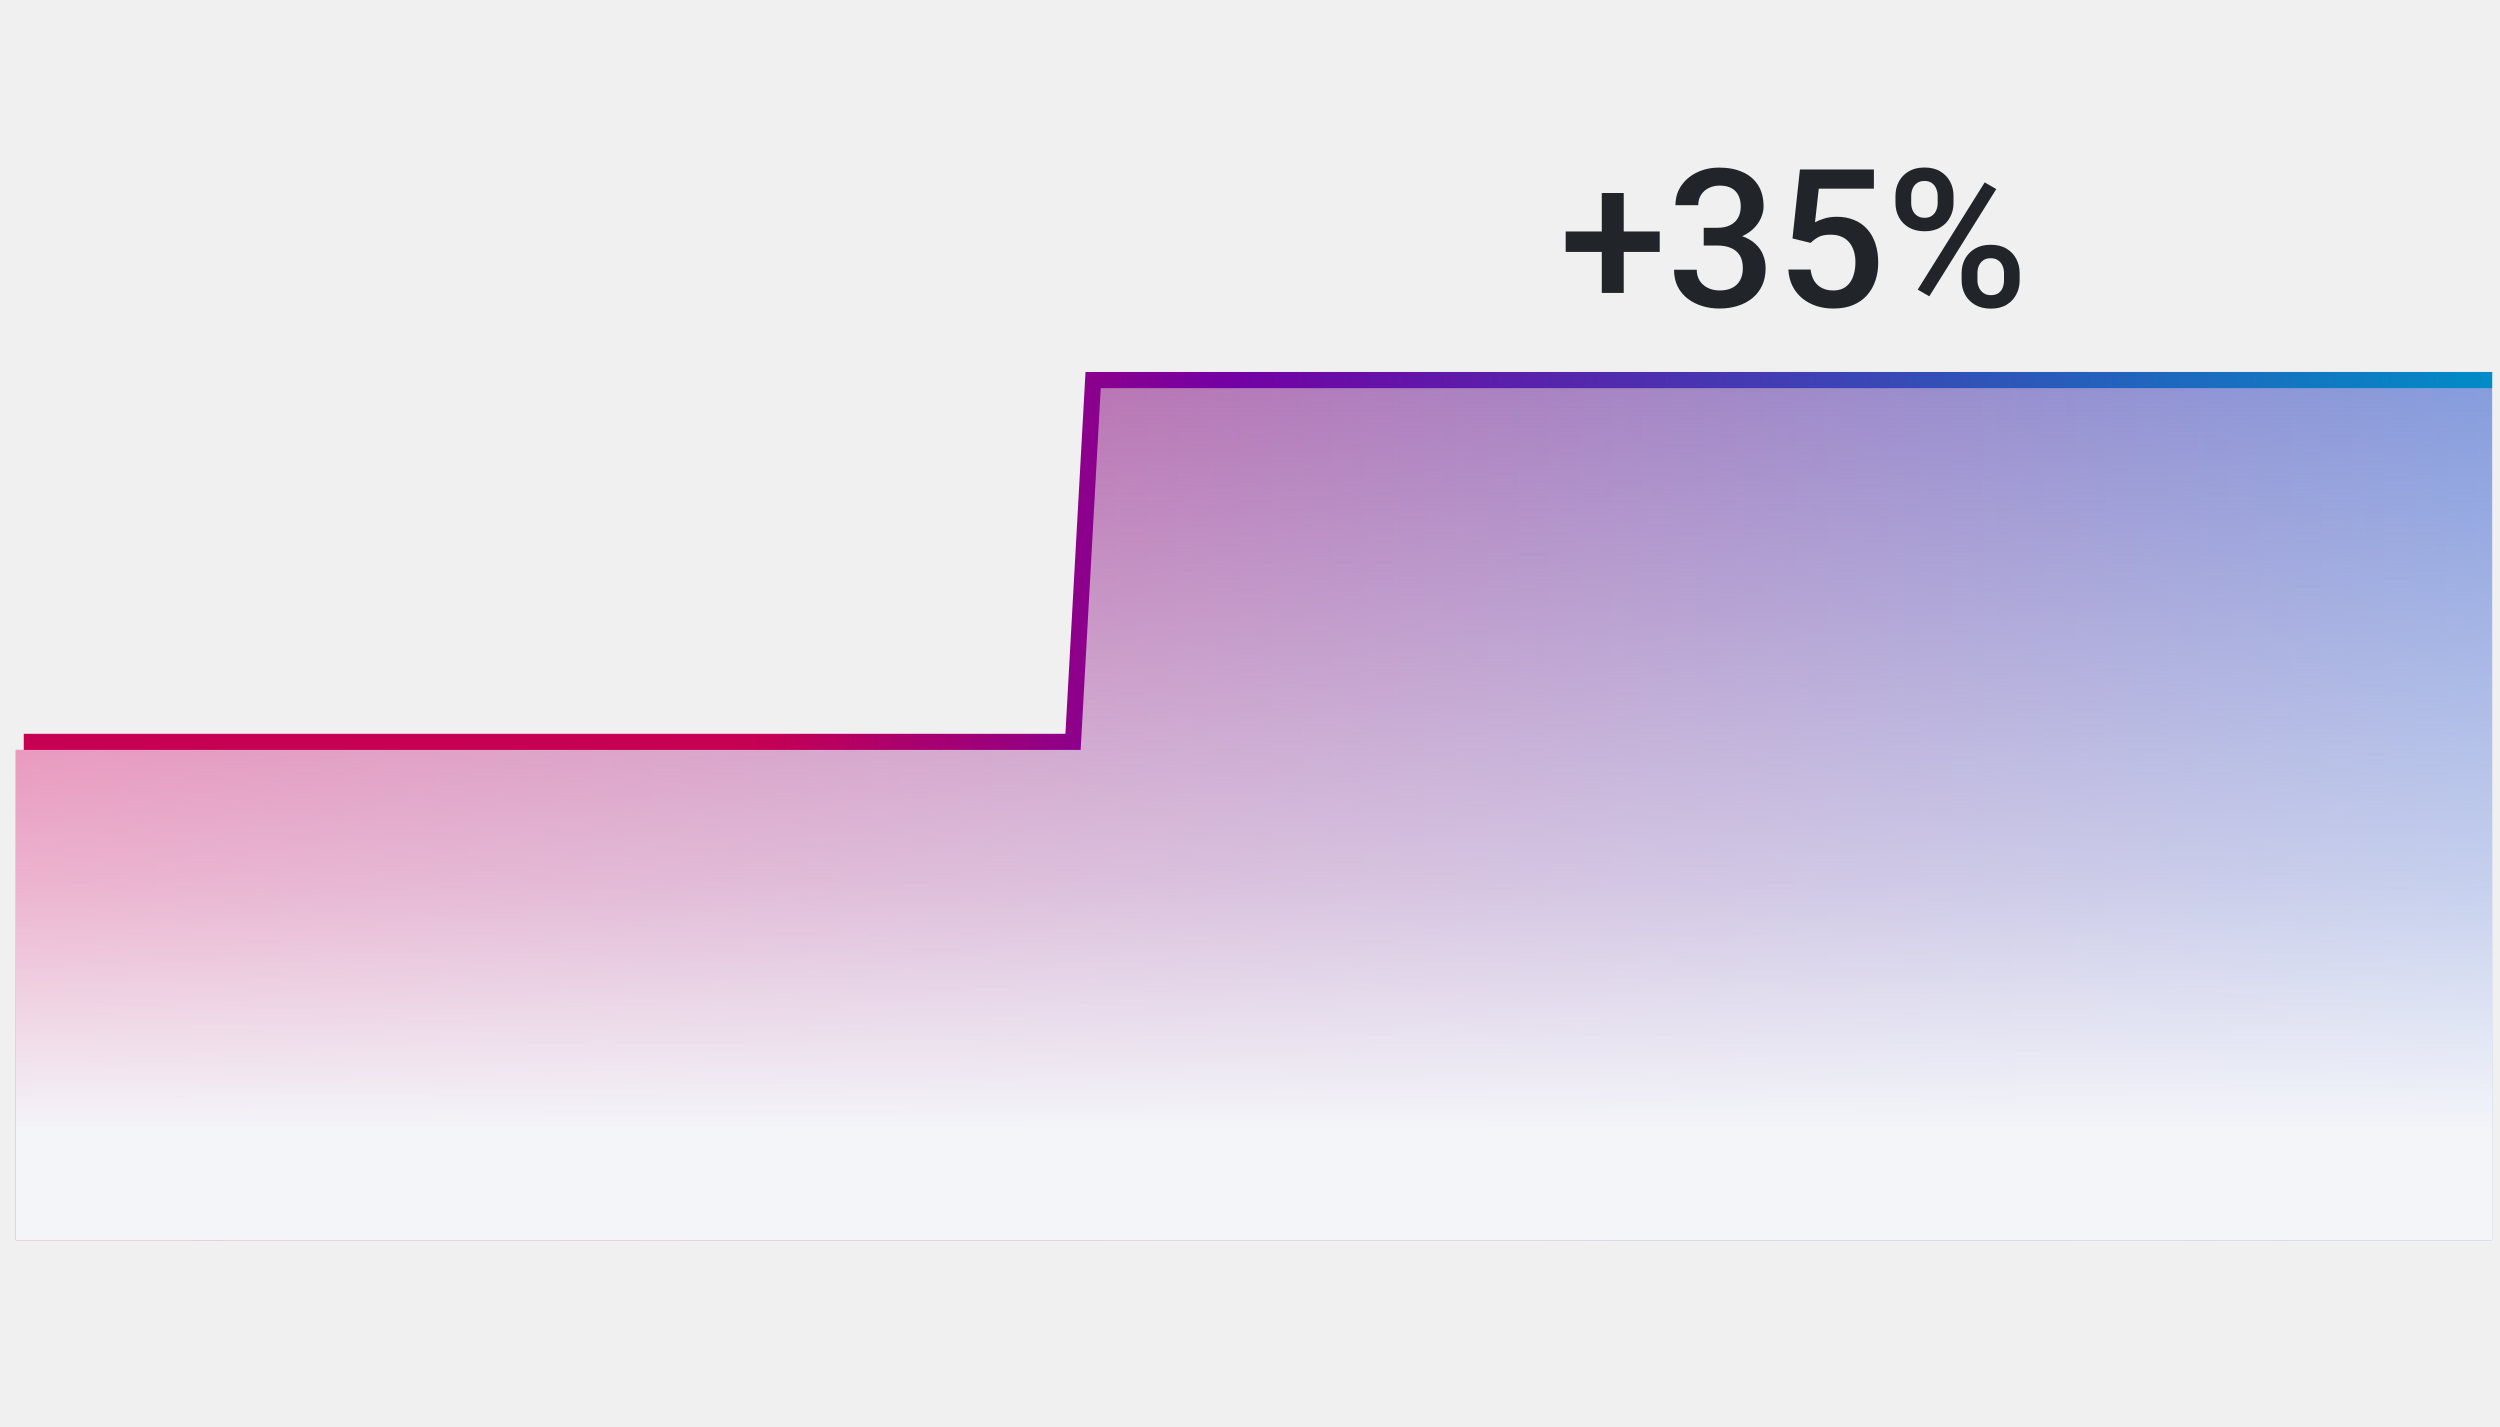
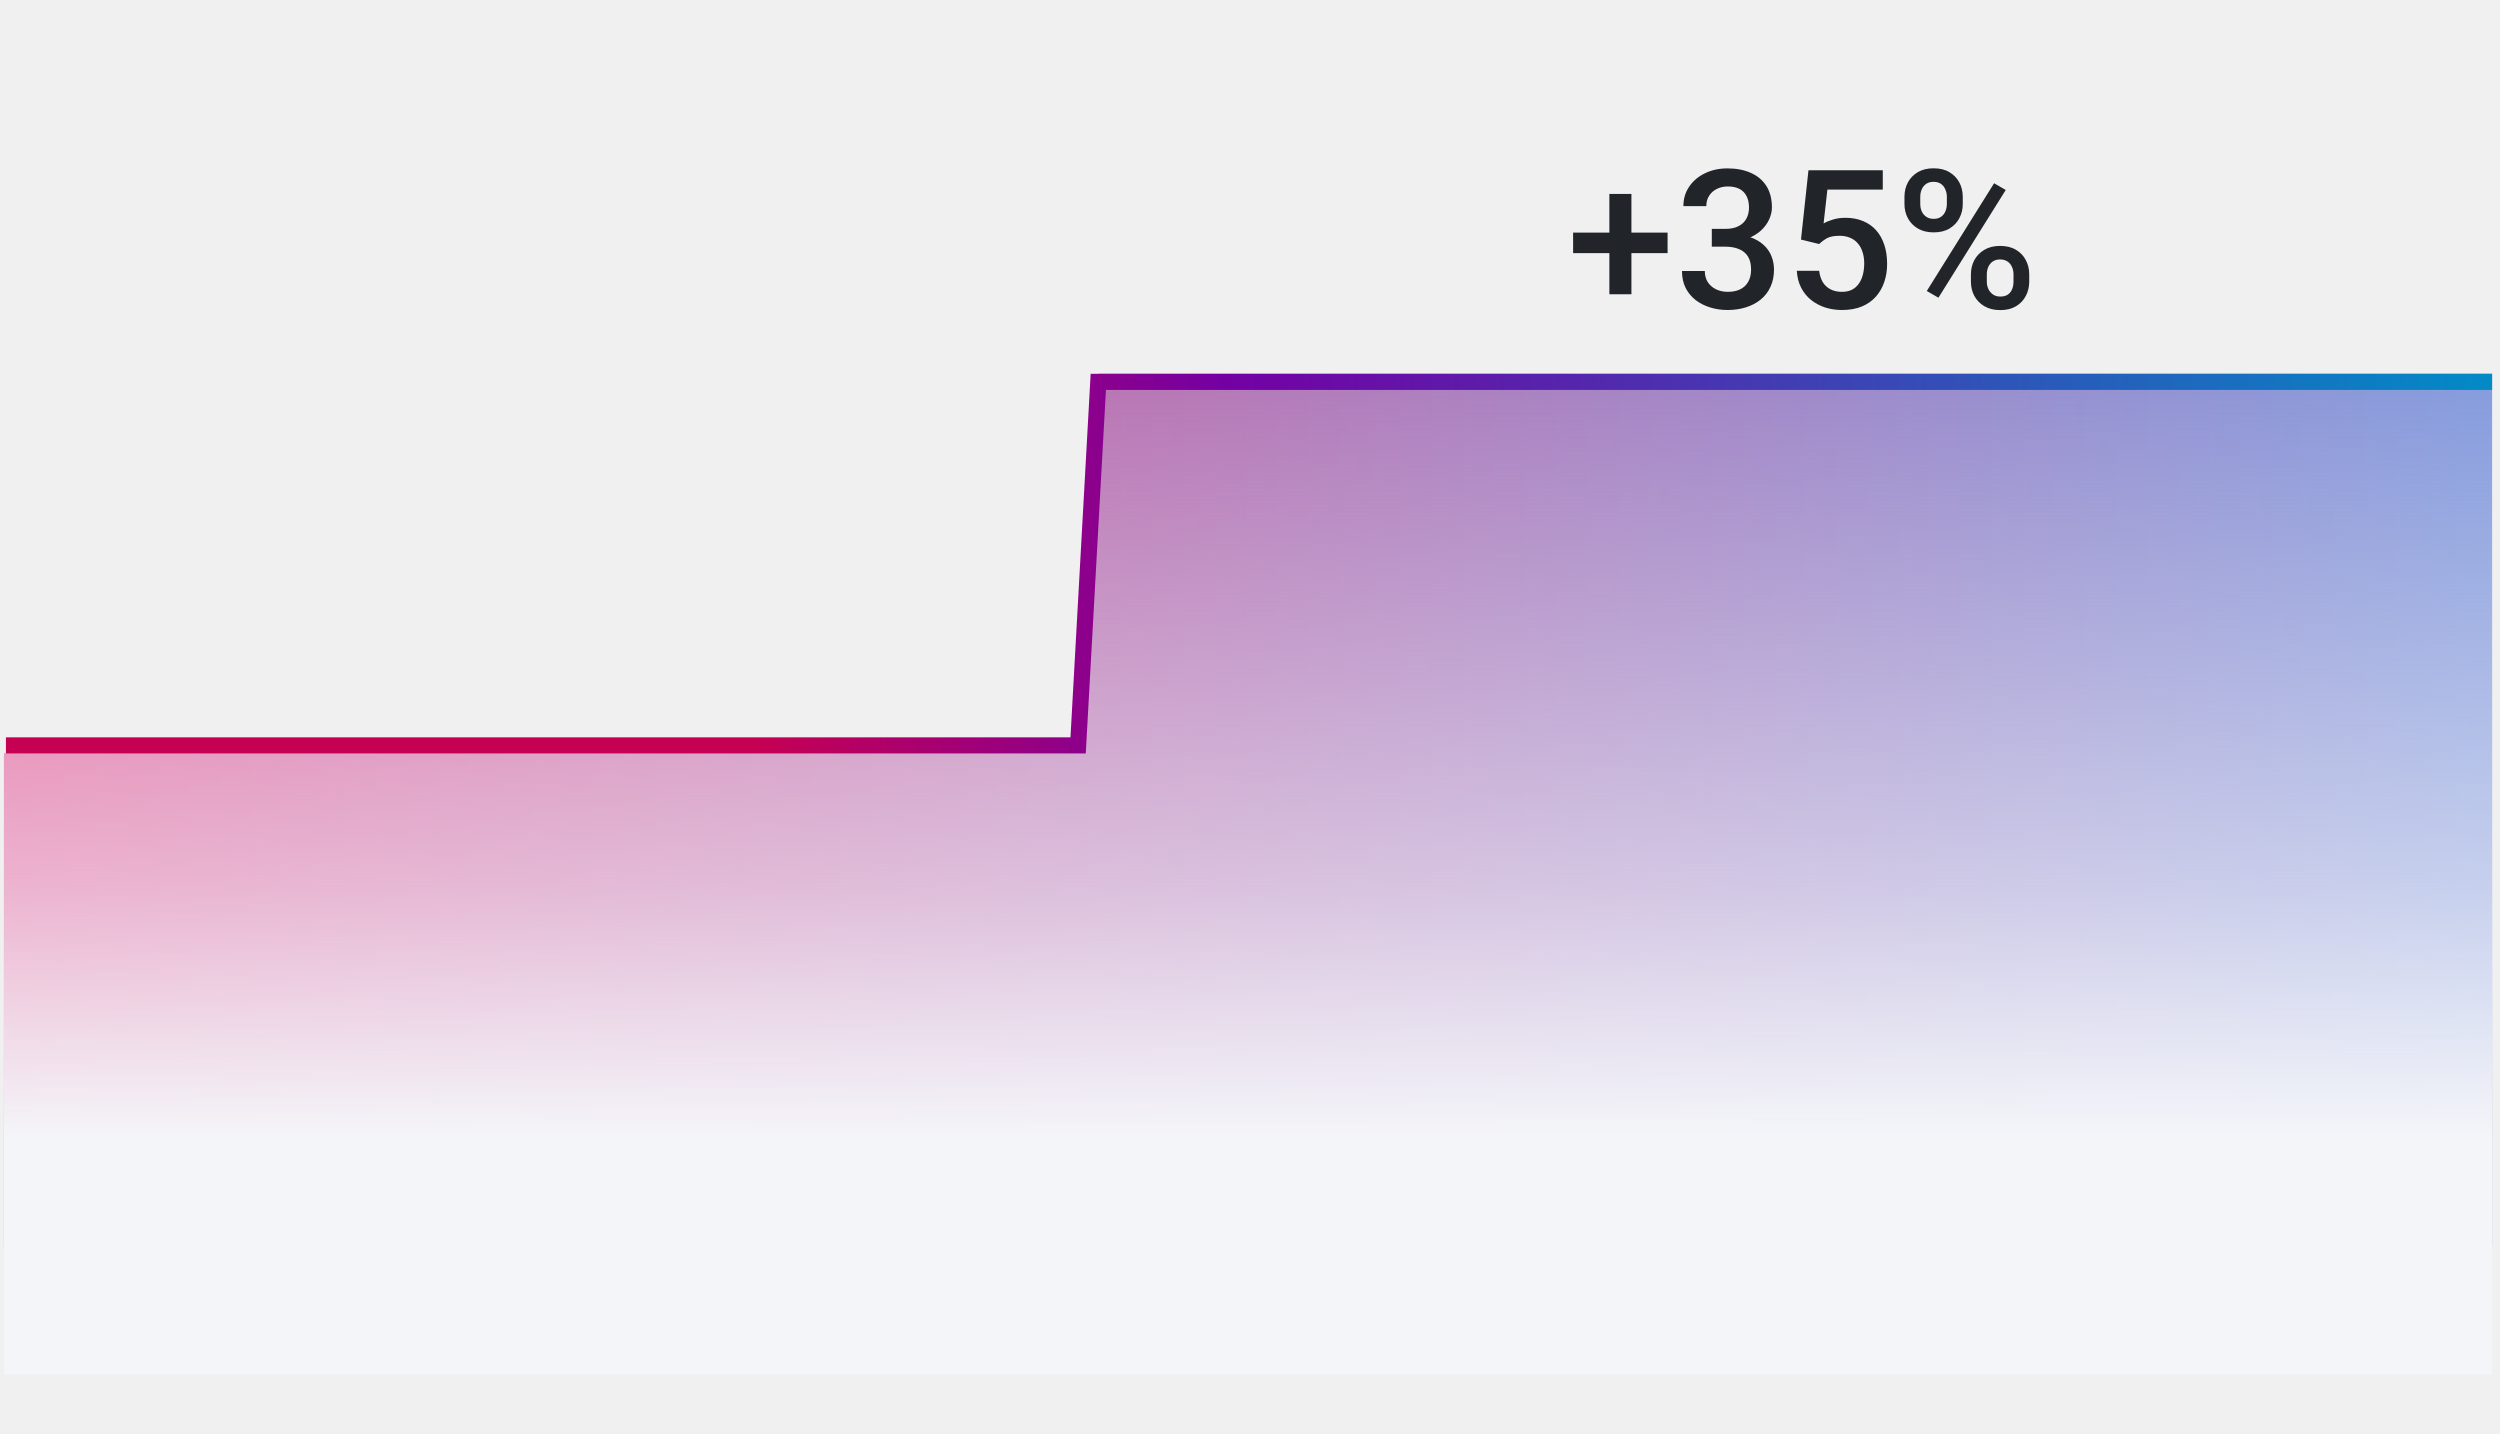
- <svg xmlns="http://www.w3.org/2000/svg" width="212" height="121" viewBox="0 0 212 121" fill="none">
-   <path d="M90.993 63.587H1.333V105.177H211.333V31.541H147.583H92.697L90.993 63.587Z" fill="url(#paint0_linear_22_1367)" />
-   <path d="M90.993 63.587H1.333V105.177H211.333V31.541H147.583H92.697L90.993 63.587Z" fill="url(#paint1_linear_22_1367)" />
-   <path d="M2.015 62.911H36.106H90.993L92.697 32.229H147.584H149.288H211.334" stroke="url(#paint2_linear_22_1367)" stroke-width="1.364" />
-   <path d="M140.744 19.629V21.363H132.77V19.629H140.744ZM137.692 16.369V24.838H135.831V16.369H137.692ZM144.476 19.317H145.626C146.074 19.317 146.444 19.24 146.737 19.085C147.035 18.931 147.256 18.718 147.4 18.446C147.544 18.175 147.616 17.863 147.616 17.512C147.616 17.144 147.549 16.83 147.416 16.569C147.288 16.302 147.091 16.097 146.825 15.953C146.564 15.81 146.231 15.738 145.826 15.738C145.485 15.738 145.176 15.807 144.899 15.945C144.628 16.079 144.412 16.27 144.252 16.521C144.092 16.766 144.012 17.059 144.012 17.4H142.079C142.079 16.782 142.241 16.233 142.566 15.754C142.891 15.274 143.333 14.899 143.893 14.627C144.457 14.35 145.091 14.212 145.794 14.212C146.545 14.212 147.2 14.337 147.76 14.587C148.324 14.832 148.764 15.2 149.078 15.69C149.392 16.18 149.55 16.787 149.55 17.512C149.55 17.842 149.472 18.177 149.318 18.518C149.163 18.859 148.934 19.171 148.631 19.453C148.327 19.73 147.949 19.956 147.496 20.132C147.043 20.303 146.519 20.388 145.922 20.388H144.476V19.317ZM144.476 20.819V19.765H145.922C146.604 19.765 147.184 19.845 147.664 20.004C148.149 20.164 148.543 20.385 148.846 20.668C149.15 20.945 149.371 21.262 149.51 21.618C149.653 21.975 149.725 22.353 149.725 22.753C149.725 23.296 149.627 23.781 149.43 24.207C149.238 24.628 148.964 24.985 148.607 25.278C148.25 25.571 147.832 25.792 147.352 25.941C146.878 26.09 146.361 26.165 145.802 26.165C145.301 26.165 144.822 26.095 144.364 25.957C143.906 25.818 143.496 25.613 143.133 25.342C142.771 25.065 142.484 24.721 142.271 24.311C142.063 23.895 141.959 23.416 141.959 22.873H143.885C143.885 23.219 143.964 23.525 144.124 23.792C144.289 24.053 144.518 24.258 144.811 24.407C145.11 24.556 145.451 24.631 145.834 24.631C146.239 24.631 146.588 24.559 146.881 24.415C147.174 24.271 147.398 24.058 147.552 23.776C147.712 23.493 147.792 23.152 147.792 22.753C147.792 22.3 147.704 21.933 147.528 21.65C147.352 21.368 147.102 21.16 146.777 21.027C146.452 20.889 146.069 20.819 145.626 20.819H144.476ZM153.537 20.596L152.002 20.22L152.634 14.371H158.906V16.001H154.232L153.912 18.854C154.093 18.747 154.344 18.643 154.663 18.542C154.983 18.436 155.348 18.382 155.758 18.382C156.306 18.382 156.796 18.473 157.228 18.654C157.665 18.83 158.035 19.088 158.339 19.429C158.642 19.765 158.874 20.175 159.034 20.66C159.194 21.139 159.273 21.68 159.273 22.282C159.273 22.82 159.194 23.323 159.034 23.792C158.879 24.26 158.645 24.673 158.331 25.03C158.016 25.387 157.619 25.667 157.14 25.869C156.666 26.066 156.104 26.165 155.454 26.165C154.969 26.165 154.503 26.095 154.056 25.957C153.614 25.813 153.217 25.603 152.865 25.326C152.514 25.043 152.232 24.697 152.018 24.287C151.805 23.872 151.683 23.395 151.651 22.857H153.537C153.584 23.235 153.688 23.557 153.848 23.824C154.013 24.085 154.232 24.284 154.503 24.423C154.775 24.561 155.089 24.631 155.446 24.631C155.771 24.631 156.051 24.575 156.285 24.463C156.519 24.346 156.714 24.18 156.868 23.967C157.028 23.749 157.145 23.493 157.22 23.2C157.3 22.907 157.34 22.582 157.34 22.226C157.34 21.885 157.295 21.573 157.204 21.291C157.119 21.008 156.988 20.763 156.812 20.556C156.642 20.348 156.426 20.188 156.165 20.076C155.904 19.959 155.603 19.901 155.262 19.901C154.804 19.901 154.453 19.967 154.208 20.1C153.968 20.233 153.744 20.398 153.537 20.596ZM160.736 17.224V16.609C160.736 16.166 160.831 15.764 161.023 15.402C161.215 15.04 161.495 14.75 161.862 14.531C162.23 14.313 162.672 14.204 163.189 14.204C163.721 14.204 164.169 14.313 164.531 14.531C164.898 14.75 165.178 15.04 165.37 15.402C165.562 15.764 165.657 16.166 165.657 16.609V17.224C165.657 17.655 165.562 18.052 165.37 18.414C165.183 18.776 164.906 19.067 164.539 19.285C164.177 19.504 163.732 19.613 163.205 19.613C162.682 19.613 162.235 19.504 161.862 19.285C161.495 19.067 161.215 18.776 161.023 18.414C160.831 18.052 160.736 17.655 160.736 17.224ZM162.07 16.609V17.224C162.07 17.437 162.11 17.639 162.19 17.831C162.275 18.023 162.403 18.177 162.573 18.294C162.744 18.412 162.954 18.47 163.205 18.47C163.46 18.47 163.668 18.412 163.828 18.294C163.993 18.177 164.115 18.023 164.195 17.831C164.275 17.639 164.315 17.437 164.315 17.224V16.609C164.315 16.39 164.273 16.185 164.187 15.993C164.107 15.796 163.985 15.639 163.82 15.522C163.655 15.405 163.444 15.346 163.189 15.346C162.944 15.346 162.736 15.405 162.565 15.522C162.4 15.639 162.275 15.796 162.19 15.993C162.11 16.185 162.07 16.39 162.07 16.609ZM166.345 23.776V23.152C166.345 22.716 166.44 22.316 166.632 21.954C166.829 21.592 167.112 21.301 167.479 21.083C167.847 20.865 168.289 20.755 168.806 20.755C169.338 20.755 169.786 20.865 170.148 21.083C170.515 21.301 170.792 21.592 170.979 21.954C171.171 22.316 171.266 22.716 171.266 23.152V23.776C171.266 24.212 171.171 24.612 170.979 24.974C170.792 25.336 170.518 25.627 170.156 25.845C169.794 26.064 169.352 26.173 168.83 26.173C168.302 26.173 167.852 26.064 167.479 25.845C167.112 25.627 166.829 25.336 166.632 24.974C166.44 24.612 166.345 24.212 166.345 23.776ZM167.687 23.152V23.776C167.687 23.989 167.73 24.191 167.815 24.383C167.905 24.575 168.036 24.732 168.206 24.854C168.377 24.971 168.582 25.03 168.822 25.03C169.093 25.03 169.312 24.971 169.477 24.854C169.642 24.732 169.759 24.577 169.828 24.391C169.903 24.199 169.94 23.994 169.94 23.776V23.152C169.94 22.934 169.898 22.729 169.812 22.537C169.732 22.345 169.607 22.191 169.437 22.074C169.272 21.957 169.061 21.898 168.806 21.898C168.555 21.898 168.347 21.957 168.182 22.074C168.017 22.191 167.892 22.345 167.807 22.537C167.727 22.729 167.687 22.934 167.687 23.152ZM169.285 16.033L163.604 25.126L162.621 24.559L168.302 15.466L169.285 16.033Z" fill="#212529" />
+ <svg xmlns="http://www.w3.org/2000/svg" width="211" height="121" viewBox="0 0 211 121" fill="none">
+   <g clip-path="url(#clip0_22_1367)">
+     <path d="M90.993 63.587H-8.667V105.177H221.333V31.541H147.583H92.697L90.993 63.587Z" fill="url(#paint0_linear_22_1367)" />
+     <path d="M90.993 63.587H-8.667V105.177H221.333V31.541H147.583H92.697L90.993 63.587Z" fill="url(#paint1_linear_22_1367)" />
+     <path d="M0.5 62.911H36.106H90.993L92.697 32.229H147.584H149.288H211.334" stroke="url(#paint2_linear_22_1367)" stroke-width="1.364" />
+     <path d="M140.744 19.629V21.363H132.77V19.629H140.744ZM137.692 16.369V24.838H135.831V16.369H137.692ZM144.476 19.317H145.626C146.074 19.317 146.444 19.24 146.737 19.085C147.035 18.931 147.256 18.718 147.4 18.446C147.544 18.175 147.616 17.863 147.616 17.512C147.616 17.144 147.549 16.83 147.416 16.569C147.288 16.302 147.091 16.097 146.825 15.953C146.564 15.81 146.231 15.738 145.826 15.738C145.485 15.738 145.176 15.807 144.899 15.945C144.628 16.079 144.412 16.27 144.252 16.521C144.092 16.766 144.012 17.059 144.012 17.4H142.079C142.079 16.782 142.241 16.233 142.566 15.754C142.891 15.274 143.333 14.899 143.893 14.627C144.457 14.35 145.091 14.212 145.794 14.212C146.545 14.212 147.2 14.337 147.76 14.587C148.324 14.832 148.764 15.2 149.078 15.69C149.392 16.18 149.55 16.787 149.55 17.512C149.55 17.842 149.472 18.177 149.318 18.518C149.163 18.859 148.934 19.171 148.631 19.453C148.327 19.73 147.949 19.956 147.496 20.132C147.043 20.303 146.519 20.388 145.922 20.388H144.476V19.317ZM144.476 20.819V19.765H145.922C146.604 19.765 147.184 19.845 147.664 20.004C148.149 20.164 148.543 20.385 148.846 20.668C149.15 20.945 149.371 21.262 149.51 21.618C149.653 21.975 149.725 22.353 149.725 22.753C149.725 23.296 149.627 23.781 149.43 24.207C149.238 24.628 148.964 24.985 148.607 25.278C148.25 25.571 147.832 25.792 147.352 25.941C146.878 26.09 146.361 26.165 145.802 26.165C145.301 26.165 144.822 26.095 144.364 25.957C143.906 25.818 143.496 25.613 143.133 25.342C142.771 25.065 142.484 24.721 142.271 24.311C142.063 23.895 141.959 23.416 141.959 22.873H143.885C143.885 23.219 143.964 23.525 144.124 23.792C144.289 24.053 144.518 24.258 144.811 24.407C145.11 24.556 145.451 24.631 145.834 24.631C146.239 24.631 146.588 24.559 146.881 24.415C147.174 24.271 147.398 24.058 147.552 23.776C147.712 23.493 147.792 23.152 147.792 22.753C147.792 22.3 147.704 21.933 147.528 21.65C147.352 21.368 147.102 21.16 146.777 21.027C146.452 20.889 146.069 20.819 145.626 20.819H144.476ZM153.537 20.596L152.002 20.22L152.634 14.371H158.906V16.001H154.232L153.912 18.854C154.093 18.747 154.344 18.643 154.663 18.542C154.983 18.436 155.348 18.382 155.758 18.382C156.306 18.382 156.796 18.473 157.228 18.654C157.665 18.83 158.035 19.088 158.339 19.429C158.642 19.765 158.874 20.175 159.034 20.66C159.194 21.139 159.273 21.68 159.273 22.282C159.273 22.82 159.194 23.323 159.034 23.792C158.879 24.26 158.645 24.673 158.331 25.03C158.016 25.387 157.619 25.667 157.14 25.869C156.666 26.066 156.104 26.165 155.454 26.165C154.969 26.165 154.503 26.095 154.056 25.957C153.614 25.813 153.217 25.603 152.865 25.326C152.514 25.043 152.232 24.697 152.018 24.287C151.805 23.872 151.683 23.395 151.651 22.857H153.537C153.584 23.235 153.688 23.557 153.848 23.824C154.013 24.085 154.232 24.284 154.503 24.423C154.775 24.561 155.089 24.631 155.446 24.631C155.771 24.631 156.051 24.575 156.285 24.463C156.519 24.346 156.714 24.18 156.868 23.967C157.028 23.749 157.145 23.493 157.22 23.2C157.3 22.907 157.34 22.582 157.34 22.226C157.34 21.885 157.295 21.573 157.204 21.291C157.119 21.008 156.988 20.763 156.812 20.556C156.642 20.348 156.426 20.188 156.165 20.076C155.904 19.959 155.603 19.901 155.262 19.901C154.804 19.901 154.453 19.967 154.208 20.1C153.968 20.233 153.744 20.398 153.537 20.596ZM160.736 17.224V16.609C160.736 16.166 160.831 15.764 161.023 15.402C161.215 15.04 161.495 14.75 161.862 14.531C162.23 14.313 162.672 14.204 163.189 14.204C163.721 14.204 164.169 14.313 164.531 14.531C164.898 14.75 165.178 15.04 165.37 15.402C165.562 15.764 165.657 16.166 165.657 16.609V17.224C165.657 17.655 165.562 18.052 165.37 18.414C165.183 18.776 164.906 19.067 164.539 19.285C164.177 19.504 163.732 19.613 163.205 19.613C162.682 19.613 162.235 19.504 161.862 19.285C161.495 19.067 161.215 18.776 161.023 18.414C160.831 18.052 160.736 17.655 160.736 17.224ZM162.07 16.609V17.224C162.07 17.437 162.11 17.639 162.19 17.831C162.275 18.023 162.403 18.177 162.573 18.294C162.744 18.412 162.954 18.47 163.205 18.47C163.46 18.47 163.668 18.412 163.828 18.294C163.993 18.177 164.115 18.023 164.195 17.831C164.275 17.639 164.315 17.437 164.315 17.224V16.609C164.315 16.39 164.273 16.185 164.187 15.993C164.107 15.796 163.985 15.639 163.82 15.522C163.655 15.405 163.444 15.346 163.189 15.346C162.944 15.346 162.736 15.405 162.565 15.522C162.4 15.639 162.275 15.796 162.19 15.993C162.11 16.185 162.07 16.39 162.07 16.609ZM166.345 23.776V23.152C166.345 22.716 166.44 22.316 166.632 21.954C166.829 21.592 167.112 21.301 167.479 21.083C167.847 20.865 168.289 20.755 168.806 20.755C169.338 20.755 169.786 20.865 170.148 21.083C170.515 21.301 170.792 21.592 170.979 21.954C171.171 22.316 171.266 22.716 171.266 23.152V23.776C171.266 24.212 171.171 24.612 170.979 24.974C170.792 25.336 170.518 25.627 170.156 25.845C169.794 26.064 169.352 26.173 168.83 26.173C168.302 26.173 167.852 26.064 167.479 25.845C167.112 25.627 166.829 25.336 166.632 24.974C166.44 24.612 166.345 24.212 166.345 23.776ZM167.687 23.152V23.776C167.687 23.989 167.73 24.191 167.815 24.383C167.905 24.575 168.036 24.732 168.206 24.854C168.377 24.971 168.582 25.03 168.822 25.03C169.093 25.03 169.312 24.971 169.477 24.854C169.642 24.732 169.759 24.577 169.828 24.391C169.903 24.199 169.94 23.994 169.94 23.776V23.152C169.94 22.934 169.898 22.729 169.812 22.537C169.732 22.345 169.607 22.191 169.437 22.074C169.272 21.957 169.061 21.898 168.806 21.898C168.555 21.898 168.347 21.957 168.182 22.074C168.017 22.191 167.892 22.345 167.807 22.537C167.727 22.729 167.687 22.934 167.687 23.152ZM169.285 16.033L163.604 25.126L162.621 24.559L168.302 15.466L169.285 16.033Z" fill="#212529" />
+     <rect x="-1" y="96" width="214" height="20" fill="#F4F5F9" />
+   </g>
  <defs>
    <linearGradient id="paint0_linear_22_1367" x1="-94.121" y1="62.885" x2="211.333" y2="62.884" gradientUnits="userSpaceOnUse">
      <stop offset="0.296" stop-color="#E23D83" />
      <stop offset="1" stop-color="#748FDA" />
    </linearGradient>
    <linearGradient id="paint1_linear_22_1367" x1="106.333" y1="20.632" x2="106.333" y2="95.966" gradientUnits="userSpaceOnUse">
      <stop stop-color="#EEEFF3" stop-opacity="0" />
      <stop offset="0.721" stop-color="#F4F5F9" stop-opacity="0.64" />
      <stop offset="1" stop-color="#F4F5F9" />
    </linearGradient>
    <linearGradient id="paint2_linear_22_1367" x1="1.356" y1="60.181" x2="212.384" y2="60.181" gradientUnits="userSpaceOnUse">
      <stop offset="0.296" stop-color="#C60053" />
      <stop offset="0.484" stop-color="#7400A3" />
      <stop offset="1" stop-color="#008DC7" />
    </linearGradient>
+     <clipPath id="clip0_22_1367">
+       <rect width="210" height="120" fill="white" transform="translate(0.333374 0.532715)" />
+     </clipPath>
  </defs>
</svg>
